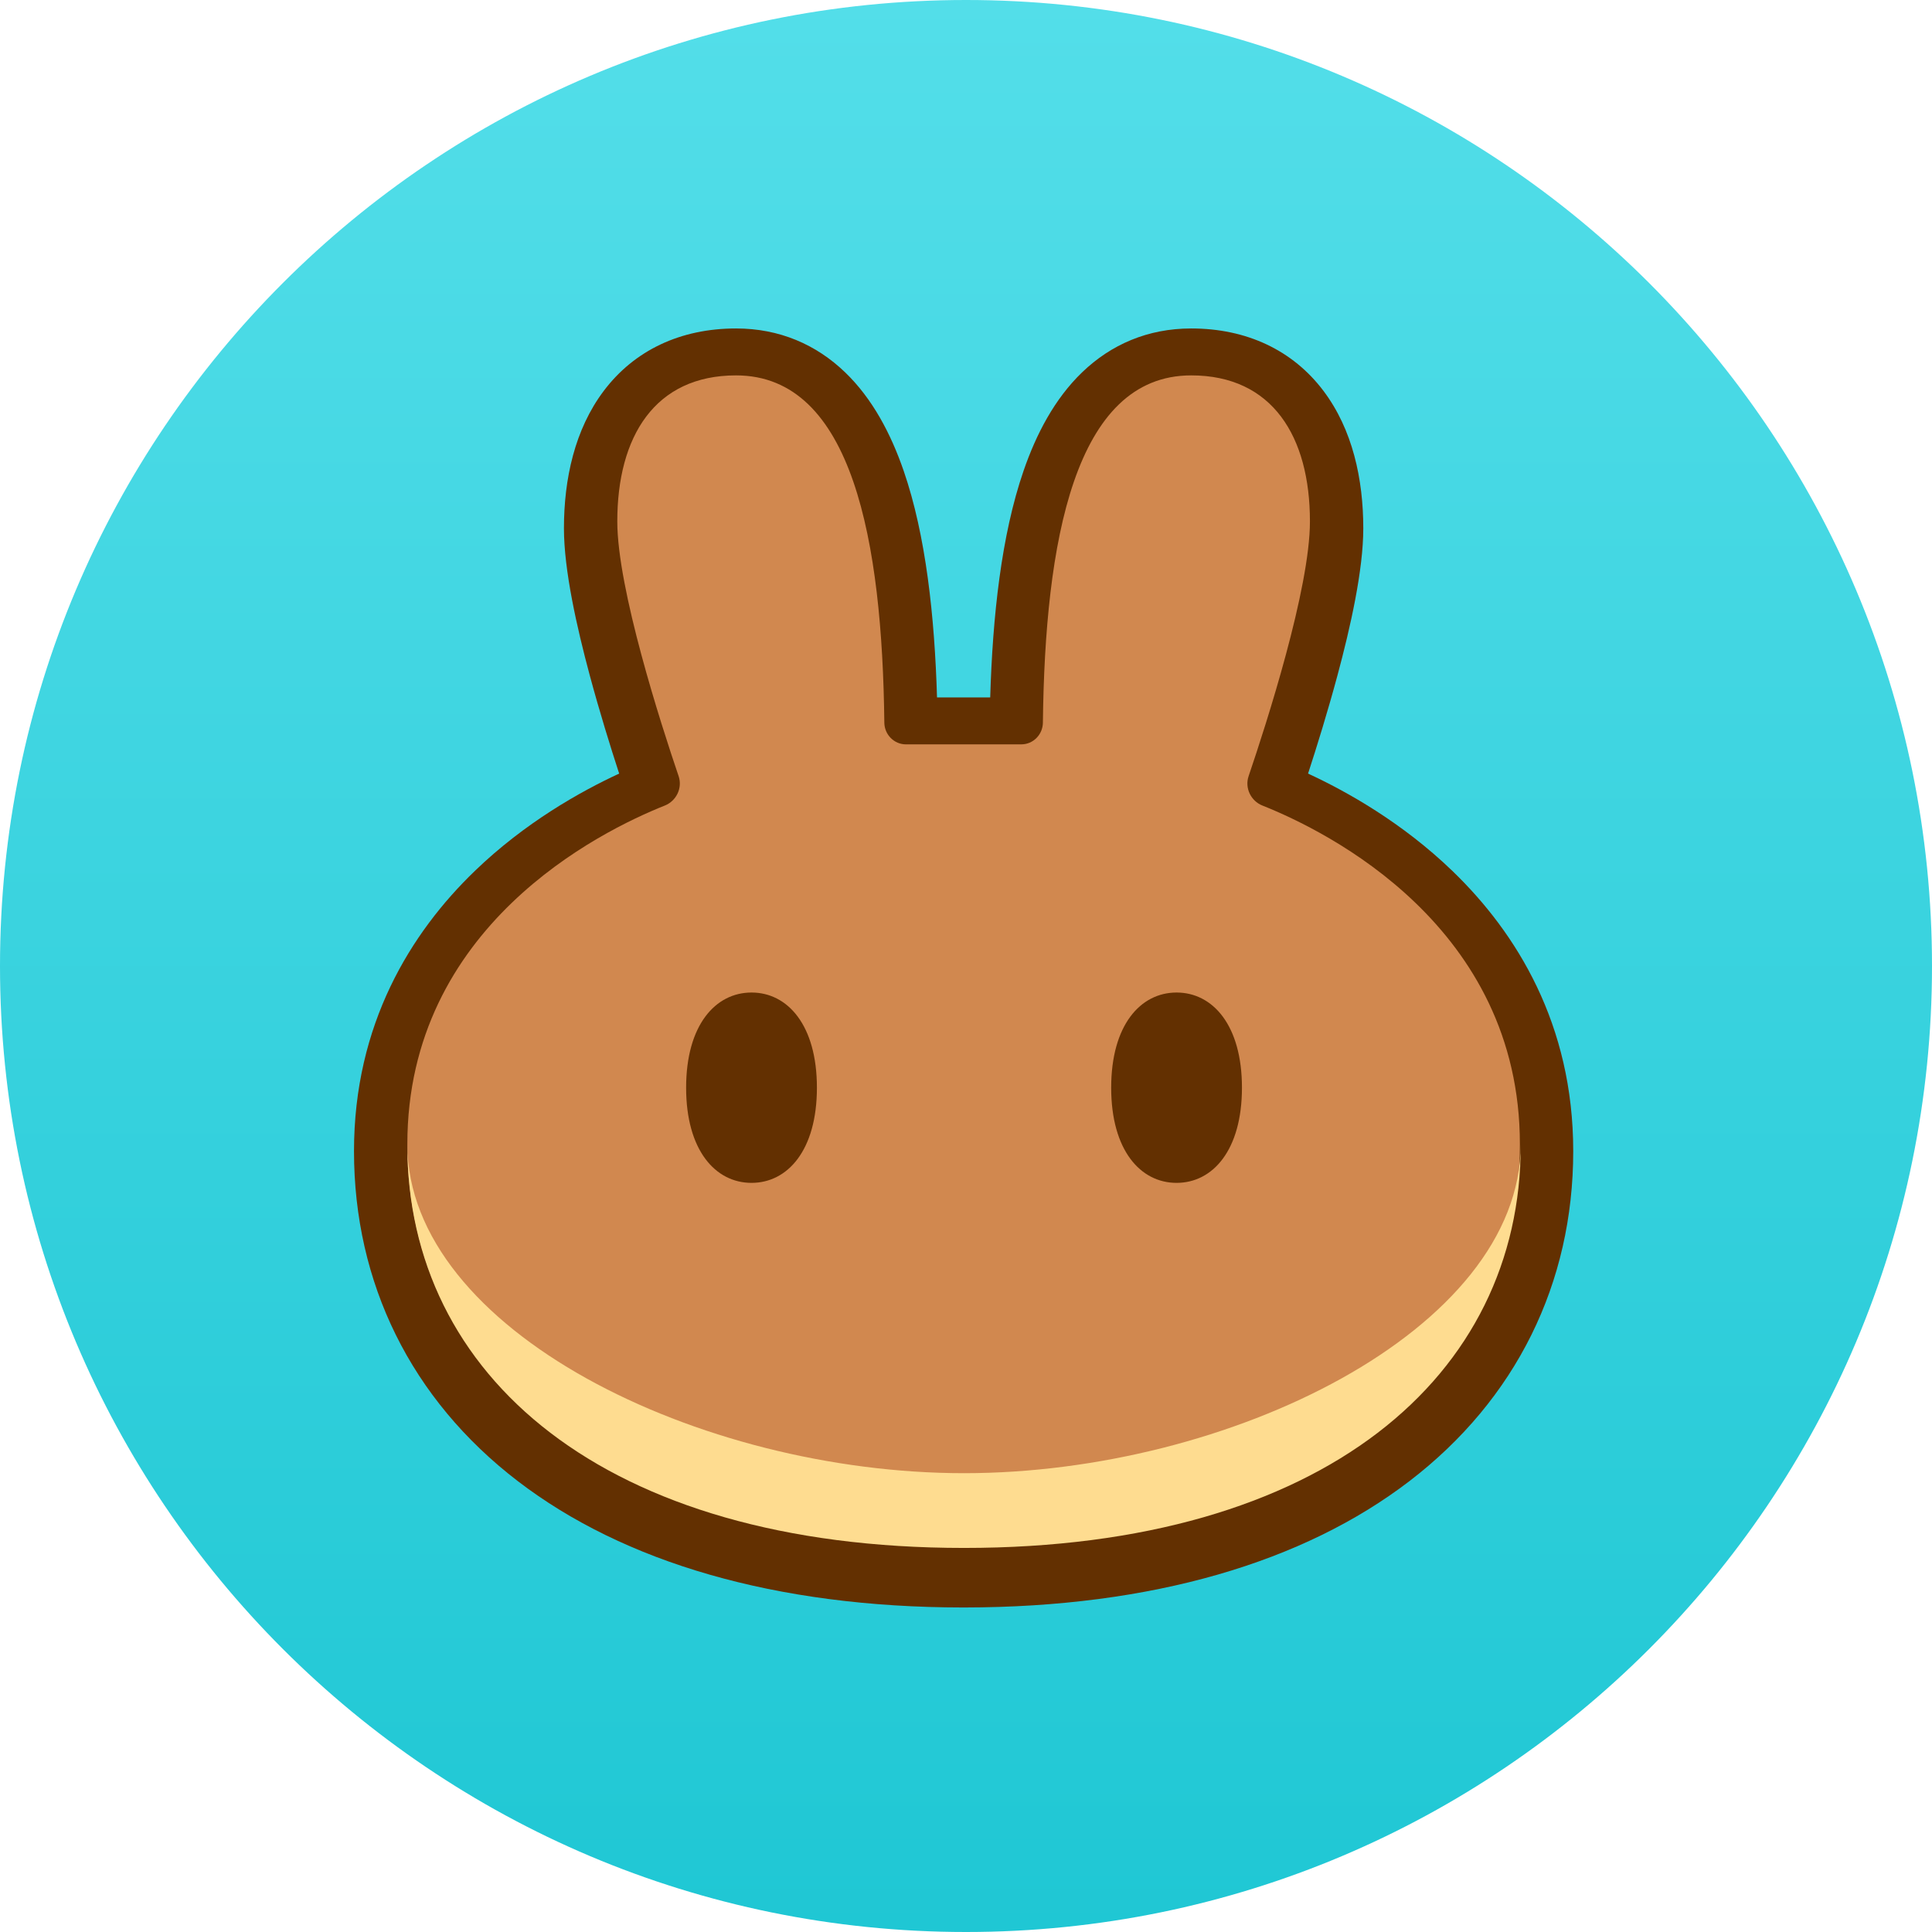
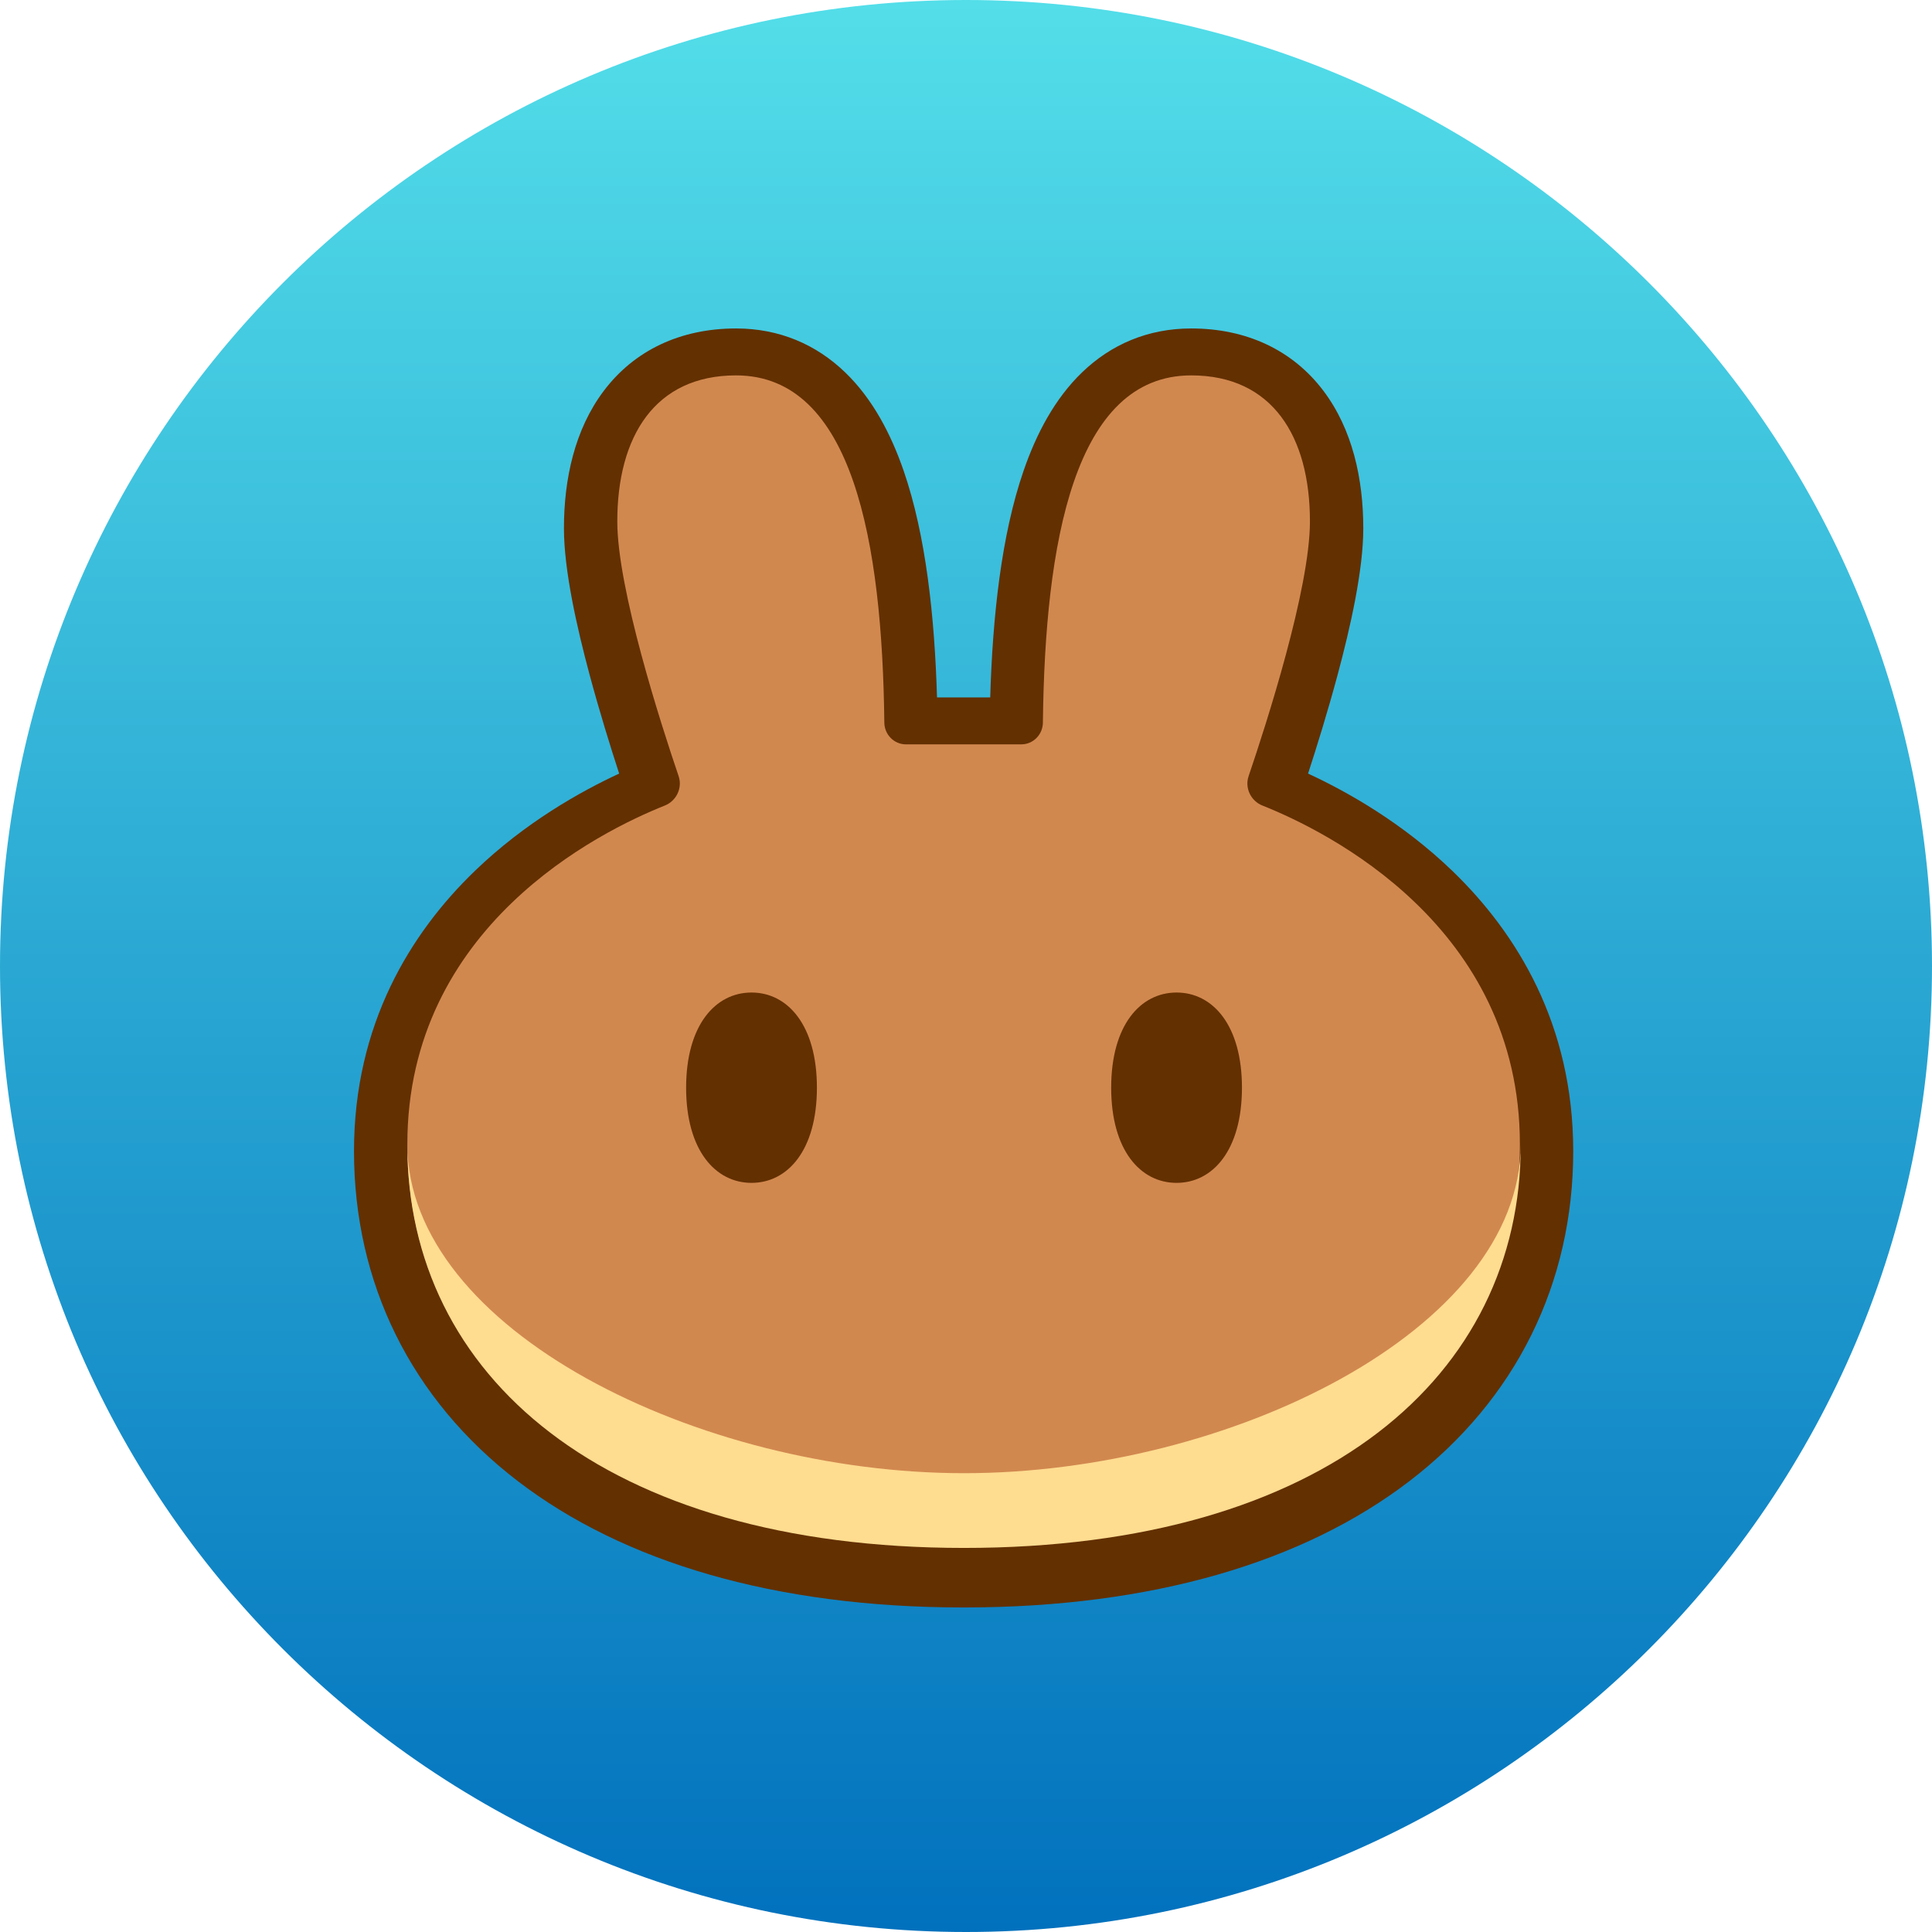
<svg xmlns="http://www.w3.org/2000/svg" width="96" height="96" fill="none" viewBox="0 0 96 96">
  <circle cx="48" cy="48" r="48" fill="url(#cake_logo_gradeint)" />
  <path fill="#633001" fill-rule="evenodd" d="M47.858 79.875C38.516 79.868 30.991 77.626 25.734 73.6C20.413 69.525 17.59 63.743 17.59 57.2C17.59 50.896 20.407 46.35 23.594 43.277C26.091 40.869 28.847 39.327 30.766 38.439C30.332 37.108 29.791 35.364 29.306 33.563C28.658 31.153 28.022 28.326 28.022 26.254C28.022 23.802 28.557 21.339 29.999 19.425C31.522 17.404 33.815 16.321 36.573 16.321C38.729 16.321 40.559 17.12 41.992 18.5C43.362 19.818 44.273 21.57 44.903 23.395C46.009 26.603 46.44 30.633 46.56 34.655H49.203C49.323 30.633 49.754 26.603 50.86 23.395C51.489 21.57 52.401 19.818 53.771 18.5C55.204 17.12 57.034 16.321 59.19 16.321C61.948 16.321 64.241 17.404 65.764 19.425C67.206 21.339 67.741 23.802 67.741 26.254C67.741 28.326 67.105 31.153 66.457 33.563C65.972 35.364 65.431 37.108 64.997 38.439C66.916 39.327 69.672 40.869 72.169 43.277C75.356 46.35 78.173 50.896 78.173 57.2C78.173 63.743 75.35 69.525 70.029 73.6C64.772 77.626 57.247 79.868 47.905 79.875H47.858Z" clip-rule="evenodd" />
  <path fill="#D1884F" d="M36.573 18.653C32.533 18.653 30.673 21.698 30.673 25.909C30.673 29.256 32.834 35.959 33.721 38.569C33.92 39.156 33.606 39.799 33.035 40.027C29.797 41.316 20.241 46.039 20.241 56.855C20.241 68.248 29.952 76.838 47.86 76.852C47.867 76.852 47.874 76.852 47.881 76.852C47.889 76.852 47.896 76.852 47.903 76.852C65.811 76.838 75.522 68.248 75.522 56.855C75.522 46.039 65.966 41.316 62.728 40.027C62.156 39.799 61.843 39.156 62.042 38.569C62.929 35.959 65.09 29.256 65.09 25.909C65.09 21.698 63.23 18.653 59.19 18.653C53.374 18.653 51.924 26.975 51.821 35.907C51.814 36.503 51.337 36.987 50.746 36.987H45.016C44.426 36.987 43.949 36.503 43.942 35.907C43.839 26.975 42.389 18.653 36.573 18.653Z" />
  <path fill="#FEDC90" d="M47.903 73.202C34.745 73.202 20.264 66.087 20.241 56.876C20.241 56.891 20.241 56.905 20.241 56.919C20.241 68.322 29.968 76.916 47.903 76.916C65.838 76.916 75.564 68.322 75.564 56.919C75.564 56.905 75.564 56.891 75.564 56.876C75.542 66.087 61.061 73.202 47.903 73.202Z" />
  <path fill="#633001" d="M40.592 54.047C40.592 57.157 39.137 58.776 37.343 58.776C35.548 58.776 34.093 57.157 34.093 54.047C34.093 50.938 35.548 49.318 37.343 49.318C39.137 49.318 40.592 50.938 40.592 54.047Z" />
  <path fill="#633001" d="M61.712 54.047C61.712 57.157 60.258 58.776 58.463 58.776C56.668 58.776 55.214 57.157 55.214 54.047C55.214 50.938 56.668 49.318 58.463 49.318C60.258 49.318 61.712 50.938 61.712 54.047Z" />
  <defs>
    <linearGradient id="cake_logo_gradeint" x1="48" x2="48" y1="0" y2="96" gradientUnits="userSpaceOnUse">
      <stop stop-color="#53DEE9" />
-       <stop offset="1" stop-color="#1FC7D4" />
+       <stop offset="1" stop-color="#0171BD" />
    </linearGradient>
  </defs>
</svg>
